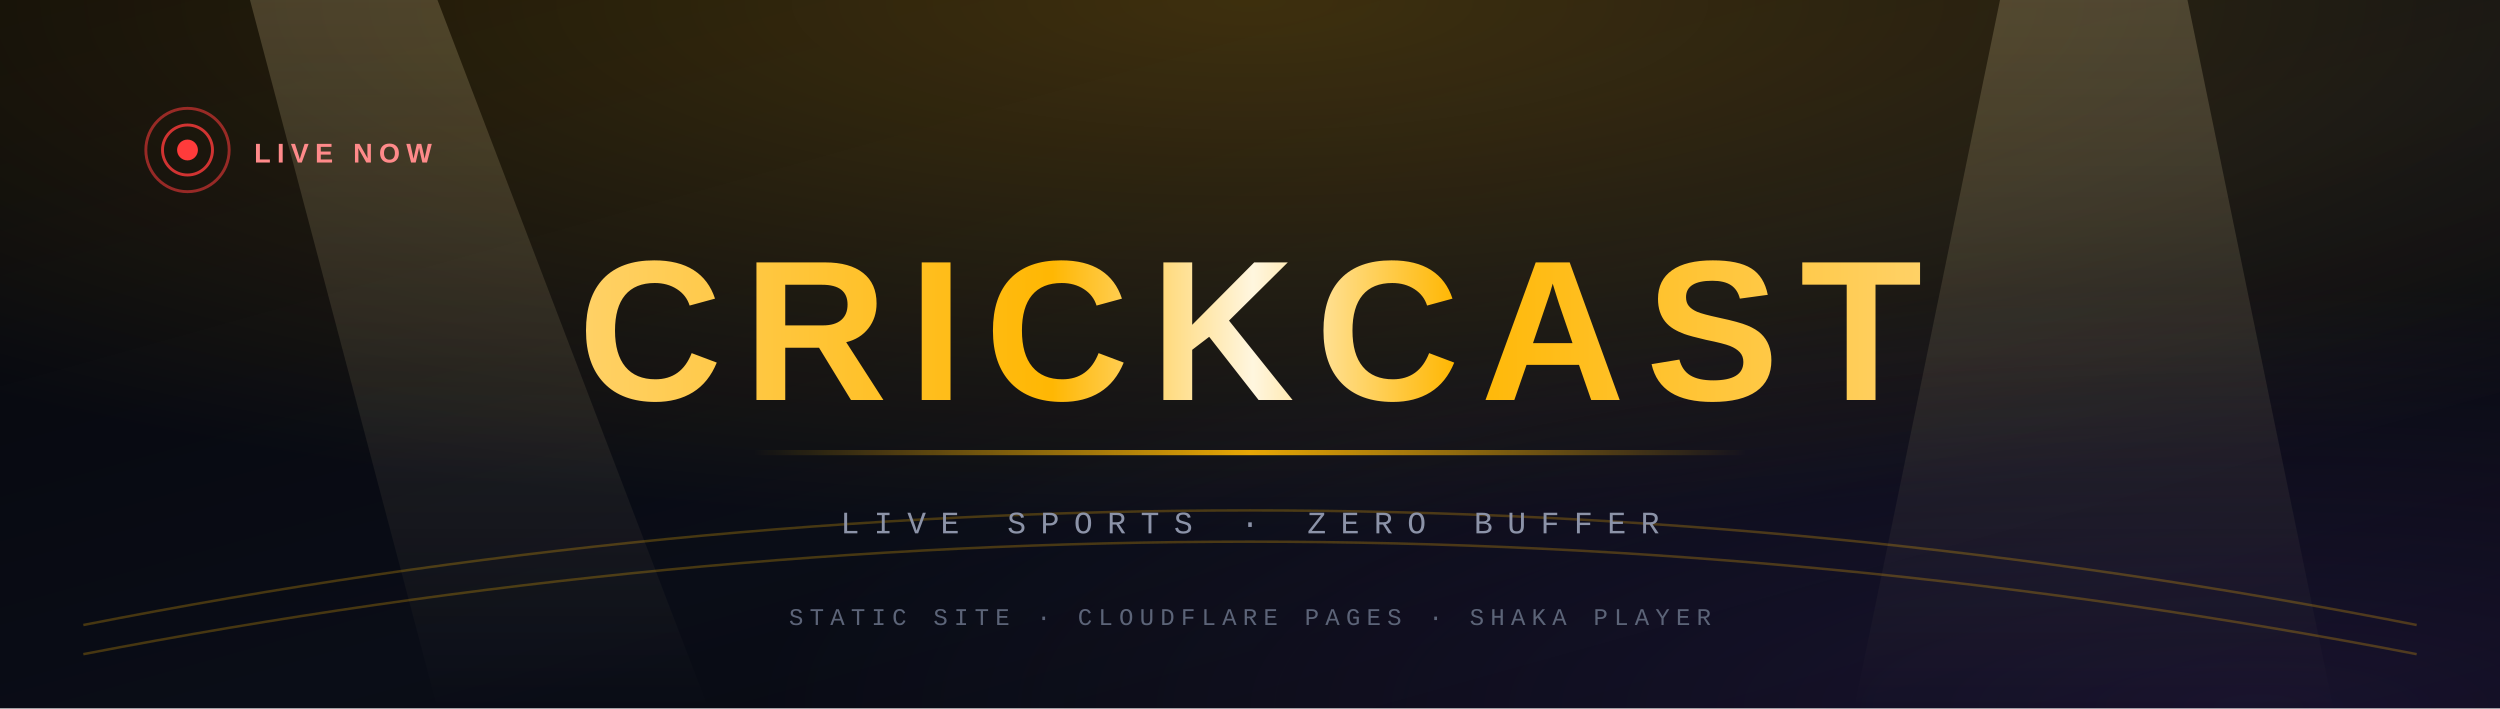
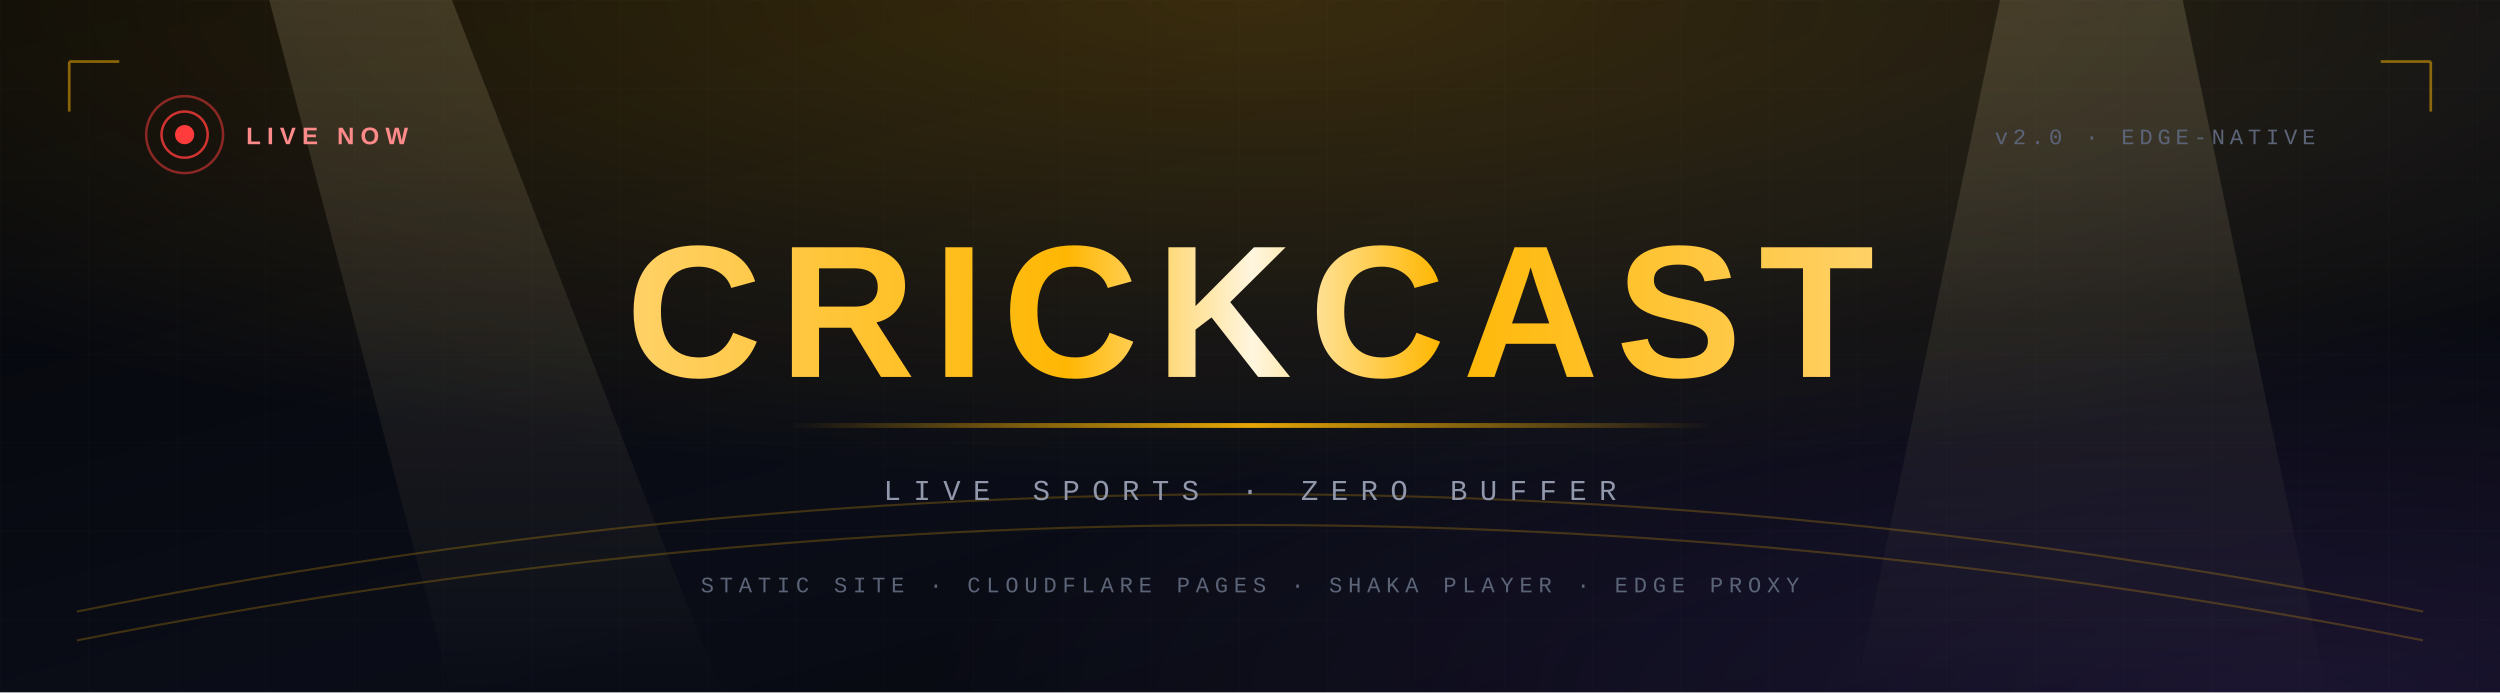
- <svg xmlns="http://www.w3.org/2000/svg" width="1200" height="340" viewBox="0 0 1200 340">
+ <svg xmlns="http://www.w3.org/2000/svg" width="1300" height="360" viewBox="0 0 1300 360">
  <defs>
    <linearGradient id="bg" x1="0%" y1="0%" x2="100%" y2="100%">
-       <stop offset="0%" stop-color="#05060a" />
+       <stop offset="0%" stop-color="#050609" />
      <stop offset="55%" stop-color="#0a0d17" />
-       <stop offset="100%" stop-color="#05060a" />
+       <stop offset="100%" stop-color="#050609" />
    </linearGradient>
-     <radialGradient id="glowGold" cx="50%" cy="0%" r="75%">
-       <stop offset="0%" stop-color="#ffb703" stop-opacity="0.22" />
+     <radialGradient id="glowGold" cx="50%" cy="0%" r="70%">
+       <stop offset="0%" stop-color="#ffb703" stop-opacity="0.20" />
      <stop offset="100%" stop-color="#ffb703" stop-opacity="0" />
    </radialGradient>
-     <radialGradient id="glowViolet" cx="90%" cy="100%" r="60%">
-       <stop offset="0%" stop-color="#8b5cf6" stop-opacity="0.14" />
+     <radialGradient id="glowViolet" cx="92%" cy="100%" r="55%">
+       <stop offset="0%" stop-color="#8b5cf6" stop-opacity="0.16" />
      <stop offset="100%" stop-color="#8b5cf6" stop-opacity="0" />
    </radialGradient>
    <linearGradient id="beam" x1="0%" y1="0%" x2="0%" y2="100%">
-       <stop offset="0%" stop-color="#ffe9b0" stop-opacity="0.35" />
+       <stop offset="0%" stop-color="#ffe9b0" stop-opacity="0.3" />
      <stop offset="100%" stop-color="#ffe9b0" stop-opacity="0" />
    </linearGradient>
    <linearGradient id="wordmarkFill" x1="0%" y1="0%" x2="100%" y2="0%">
      <stop offset="0%" stop-color="#ffd166" />
      <stop offset="35%" stop-color="#ffb703" />
      <stop offset="50%" stop-color="#fff6df" />
      <stop offset="65%" stop-color="#ffb703" />
      <stop offset="100%" stop-color="#ffd166" />
    </linearGradient>
    <linearGradient id="ruleFade" x1="0%" y1="0%" x2="100%" y2="0%">
      <stop offset="0%" stop-color="#ffb703" stop-opacity="0" />
      <stop offset="50%" stop-color="#ffb703" stop-opacity="0.9" />
      <stop offset="100%" stop-color="#ffb703" stop-opacity="0" />
    </linearGradient>
+     <pattern id="grid" width="46" height="46" patternUnits="userSpaceOnUse">
+       <path d="M46,0 L0,0 0,46" fill="none" stroke="#ffffff" stroke-width="0.5" opacity="0.03" />
+     </pattern>
  </defs>
-   <rect width="1200" height="340" fill="url(#bg)" />
-   <rect width="1200" height="340" fill="url(#glowGold)" />
-   <rect width="1200" height="340" fill="url(#glowViolet)" />
-   <g opacity="0.55">
-     <polygon points="120,0 210,0 340,340 210,340" fill="url(#beam)" />
-     <polygon points="960,0 1050,0 1120,340 890,340" fill="url(#beam)" />
+   <rect width="1300" height="360" fill="url(#bg)" />
+   <rect width="1300" height="360" fill="url(#grid)" />
+   <rect width="1300" height="360" fill="url(#glowGold)" />
+   <rect width="1300" height="360" fill="url(#glowViolet)" />
+   <g opacity="0.5">
+     <polygon points="140,0 235,0 375,360 235,360" fill="url(#beam)" />
+     <polygon points="1040,0 1135,0 1210,360 965,360" fill="url(#beam)" />
  </g>
-   <g opacity="0.25" stroke="#ffb703" stroke-width="1.2" fill="none">
-     <path d="M40,300 Q600,190 1160,300" />
-     <path d="M40,314 Q600,206 1160,314" />
+   <g opacity="0.22" stroke="#ffb703" stroke-width="1.1" fill="none">
+     <path d="M40,318 Q650,196 1260,318" />
+     <path d="M40,333 Q650,213 1260,333" />
  </g>
-   <g transform="translate(90,72)">
-     <circle r="20" fill="none" stroke="#ff3b3b" stroke-width="1.4" opacity="0.55" />
-     <circle r="12" fill="none" stroke="#ff3b3b" stroke-width="1.4" opacity="0.8" />
+   <g stroke="#ffb703" stroke-width="1.4" opacity="0.5" fill="none">
+     <path d="M36,32 L36,58 M36,32 L62,32" />
+     <path d="M1264,32 L1264,58 M1264,32 L1238,32" />
+   </g>
+   <g transform="translate(96,70)">
+     <circle r="20" fill="none" stroke="#ff3b3b" stroke-width="1.3" opacity="0.5" />
+     <circle r="12" fill="none" stroke="#ff3b3b" stroke-width="1.3" opacity="0.8" />
    <circle r="5" fill="#ff3b3b" />
  </g>
-   <text x="122" y="78" font-family="Arial, Helvetica, sans-serif" font-size="13" font-weight="700" letter-spacing="3" fill="#ff8a8a">LIVE NOW</text>
-   <text x="600" y="192" text-anchor="middle" font-family="Arial, Helvetica, sans-serif" font-weight="800" font-size="96" letter-spacing="10" fill="url(#wordmarkFill)">CRICKCAST</text>
-   <rect x="360" y="216" width="480" height="2.5" fill="url(#ruleFade)" />
-   <text x="600" y="256" text-anchor="middle" font-family="Courier New, monospace" font-size="15" letter-spacing="7" fill="#8c93a8">LIVE SPORTS · ZERO BUFFER</text>
-   <text x="600" y="300" text-anchor="middle" font-family="Courier New, monospace" font-size="11.5" letter-spacing="3" fill="#5c6478">STATIC SITE · CLOUDFLARE PAGES · SHAKA PLAYER</text>
+   <text x="128" y="75" font-family="'Segoe UI', Arial, sans-serif" font-size="12.5" font-weight="700" letter-spacing="3.2" fill="#ff8a8a">LIVE NOW</text>
+   <text x="1204" y="75" text-anchor="end" font-family="'Courier New', monospace" font-size="11.5" letter-spacing="2.5" fill="#5c6478">v2.0 · EDGE-NATIVE</text>
+   <text x="650" y="196" text-anchor="middle" font-family="'Segoe UI', Arial, sans-serif" font-weight="800" font-size="98" letter-spacing="9" fill="url(#wordmarkFill)">CRICKCAST</text>
+   <rect x="410" y="220" width="480" height="2.5" fill="url(#ruleFade)" />
+   <text x="650" y="260" text-anchor="middle" font-family="'Courier New', monospace" font-size="15" letter-spacing="6.5" fill="#9298ac">LIVE SPORTS · ZERO BUFFER</text>
+   <text x="650" y="308" text-anchor="middle" font-family="'Courier New', monospace" font-size="11.5" letter-spacing="3" fill="#5c6478">STATIC SITE · CLOUDFLARE PAGES · SHAKA PLAYER · EDGE PROXY</text>
</svg>
